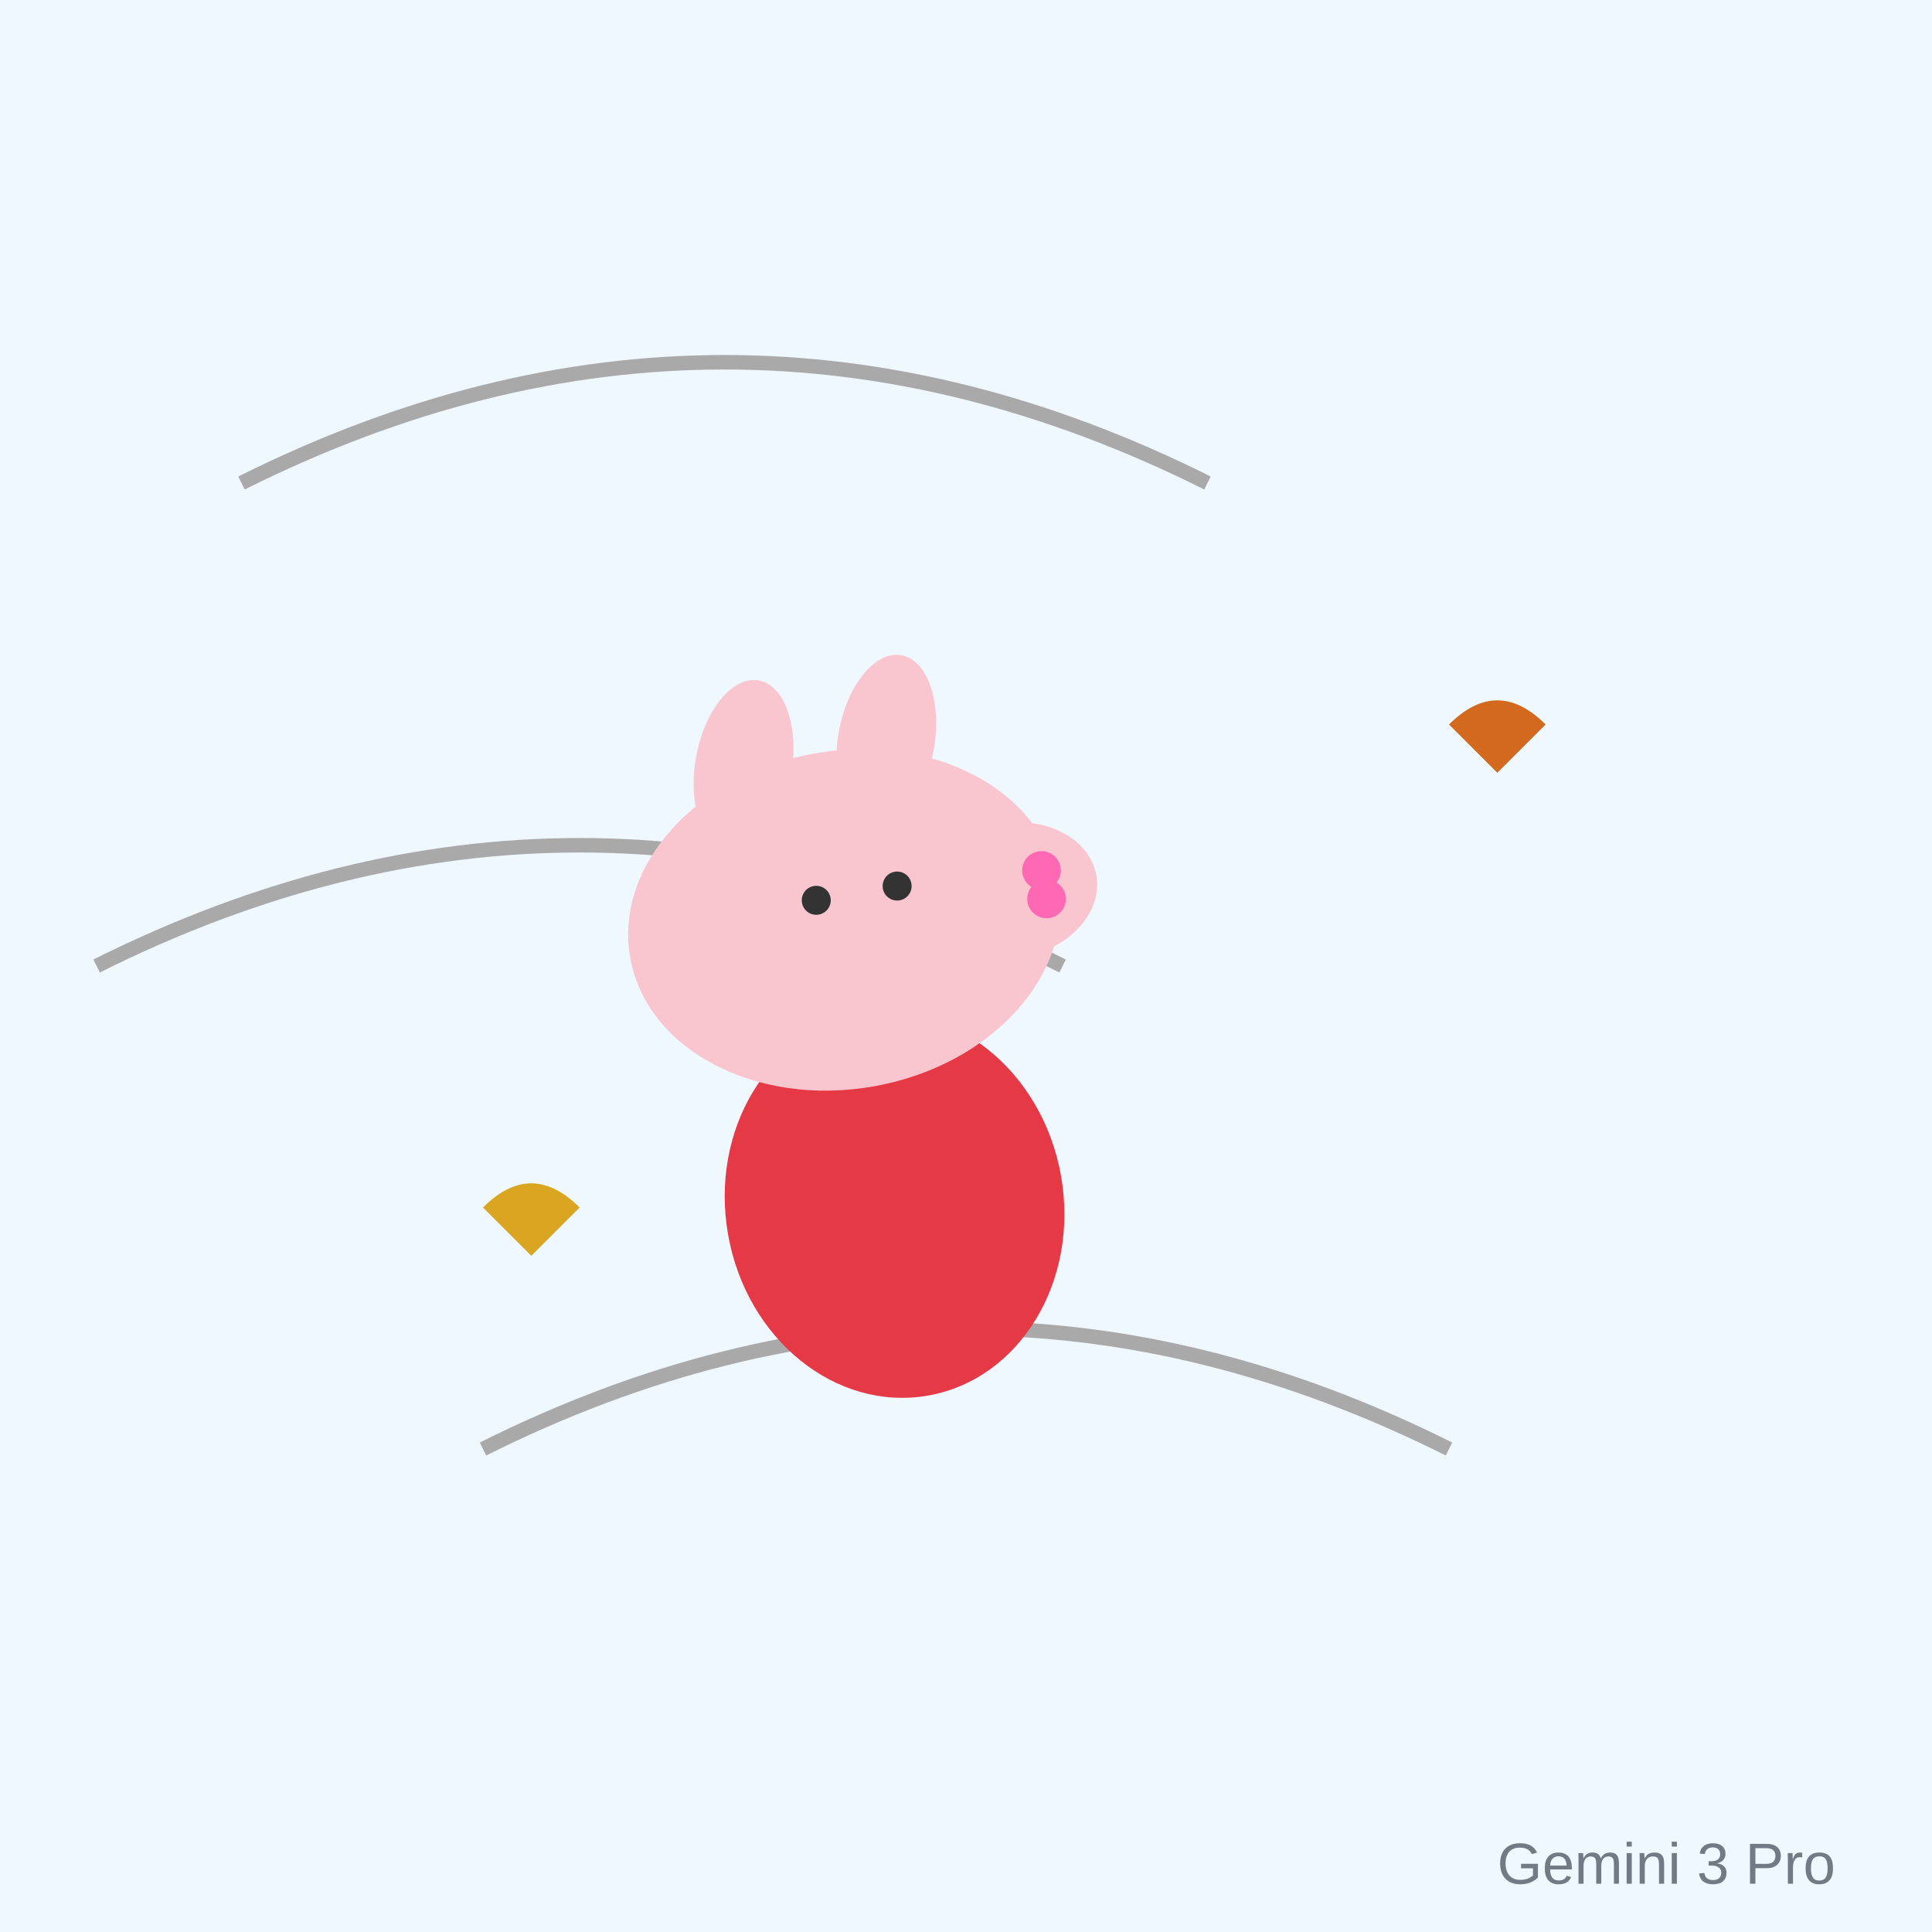
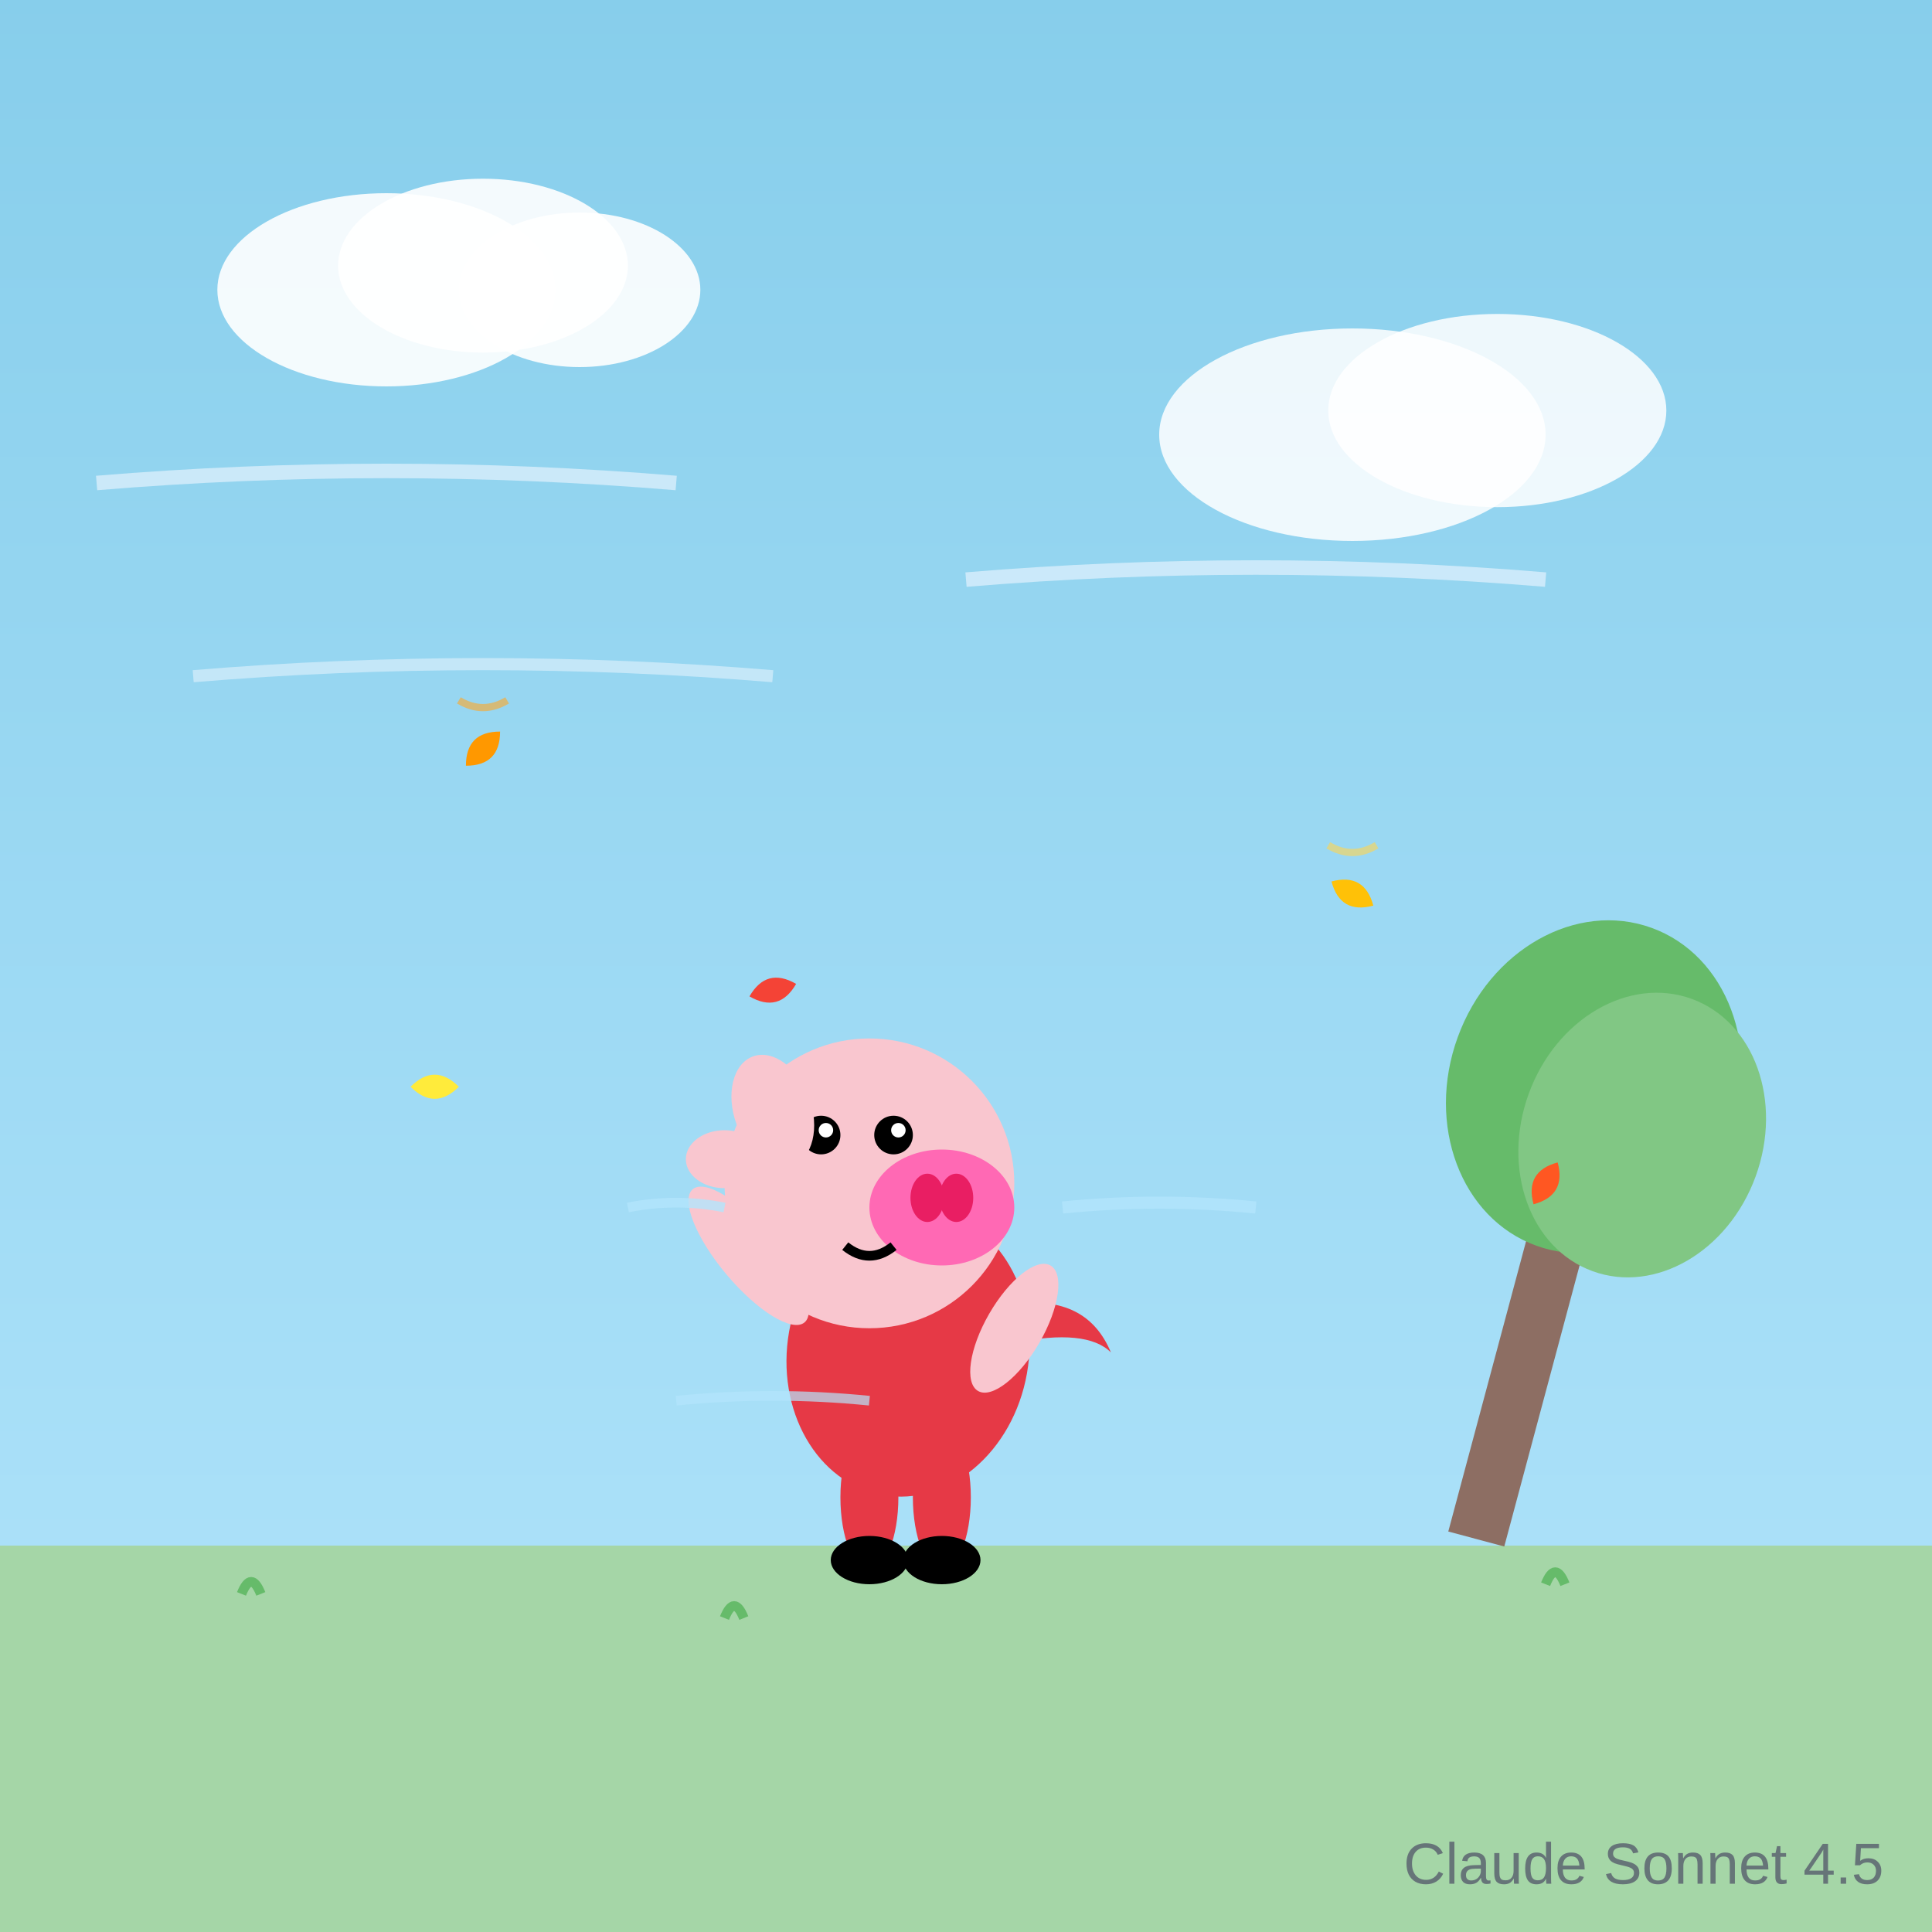
<svg xmlns="http://www.w3.org/2000/svg" viewBox="0 0 400 400" width="400" height="400">
-   <rect width="400" height="400" fill="#F0F8FF" />
-   <path d="M 50 100 Q 150 50 250 100" stroke="#A9A9A9" stroke-width="3" fill="none" />
-   <path d="M 20 200 Q 120 150 220 200" stroke="#A9A9A9" stroke-width="3" fill="none" />
-   <path d="M 100 300 Q 200 250 300 300" stroke="#A9A9A9" stroke-width="3" fill="none" />
-   <path d="M 300 150 Q 310 140 320 150 L 310 160 Z" fill="#D2691E" />
-   <path d="M 100 250 Q 110 240 120 250 L 110 260 Z" fill="#DAA520" />
-   <g transform="translate(180, 220) rotate(-10)">
-     <ellipse cx="0" cy="30" rx="35" ry="40" fill="#E63946" />
-     <ellipse cx="0" cy="-30" rx="45" ry="35" fill="#F9C6CF" />
-     <ellipse cx="35" cy="-30" rx="18" ry="14" fill="#F9C6CF" />
-     <circle cx="42" cy="-33" r="4" fill="#FF69B4" />
-     <circle cx="42" cy="-27" r="4" fill="#FF69B4" />
-     <ellipse cx="-15" cy="-65" rx="10" ry="18" fill="#F9C6CF" transform="rotate(20 -15 -65)" />
-     <ellipse cx="15" cy="-65" rx="10" ry="18" fill="#F9C6CF" transform="rotate(20 15 -65)" />
-     <circle cx="-5" cy="-35" r="3" fill="#333" />
-     <circle cx="12" cy="-35" r="3" fill="#333" />
-   </g>
-   <text x="380" y="390" text-anchor="end" font-family="Arial, sans-serif" font-size="12" fill="#5B6470" opacity="0.85">Gemini 3 Pro</text>
+   <defs>
+     <linearGradient id="skyGrad" x1="0%" y1="0%" x2="0%" y2="100%">
+       <stop offset="0%" style="stop-color:#87CEEB;stop-opacity:1" />
+       <stop offset="100%" style="stop-color:#B3E5FC;stop-opacity:1" />
+     </linearGradient>
+     <filter id="windBlur">
+       <feGaussianBlur in="SourceGraphic" stdDeviation="0.5" />
+     </filter>
+   </defs>
+   <rect width="400" height="400" fill="url(#skyGrad)" />
+   <ellipse cx="80" cy="60" rx="35" ry="20" fill="#FFFFFF" opacity="0.9" />
+   <ellipse cx="100" cy="55" rx="30" ry="18" fill="#FFFFFF" opacity="0.9" />
+   <ellipse cx="120" cy="60" rx="25" ry="16" fill="#FFFFFF" opacity="0.9" />
+   <ellipse cx="280" cy="90" rx="40" ry="22" fill="#FFFFFF" opacity="0.85" />
+   <ellipse cx="310" cy="85" rx="35" ry="20" fill="#FFFFFF" opacity="0.85" />
+   <ellipse cx="200" cy="380" rx="180" ry="30" fill="#81C784" />
+   <rect x="0" y="320" width="400" height="80" fill="#A5D6A7" />
+   <path d="M 50 330 Q 52 325 54 330" stroke="#66BB6A" stroke-width="2" fill="none" />
+   <path d="M 150 335 Q 152 330 154 335" stroke="#66BB6A" stroke-width="2" fill="none" />
+   <path d="M 320 328 Q 322 323 324 328" stroke="#66BB6A" stroke-width="2" fill="none" />
+   <rect x="310" y="240" width="12" height="80" fill="#8D6E63" transform="rotate(15 316 280)" />
+   <ellipse cx="330" cy="225" rx="30" ry="35" fill="#66BB6A" transform="rotate(20 330 225)" />
+   <ellipse cx="340" cy="235" rx="25" ry="30" fill="#81C784" transform="rotate(20 340 235)" />
+   <path d="M 100 150 Q 95 155 100 160 Q 105 155 100 150 Z" fill="#FF9800" transform="rotate(45 100 155)" />
+   <path d="M 280 180 Q 275 185 280 190 Q 285 185 280 180 Z" fill="#FFC107" transform="rotate(120 280 185)" />
+   <path d="M 160 200 Q 155 205 160 210 Q 165 205 160 200 Z" fill="#F44336" transform="rotate(75 160 205)" />
+   <path d="M 320 240 Q 315 245 320 250 Q 325 245 320 240 Z" fill="#FF5722" transform="rotate(30 320 245)" />
+   <path d="M 90 220 Q 85 225 90 230 Q 95 225 90 220 Z" fill="#FFEB3B" transform="rotate(90 90 225)" />
+   <path d="M 95 145 Q 100 148 105 145" stroke="#FFA726" stroke-width="1.5" fill="none" opacity="0.6" />
+   <path d="M 275 175 Q 280 178 285 175" stroke="#FFD54F" stroke-width="1.5" fill="none" opacity="0.6" />
+   <path d="M 20 100 Q 80 95 140 100" stroke="#E3F2FD" stroke-width="3" fill="none" opacity="0.7" />
+   <path d="M 40 140 Q 100 135 160 140" stroke="#E3F2FD" stroke-width="2.5" fill="none" opacity="0.6" />
+   <path d="M 200 120 Q 260 115 320 120" stroke="#E3F2FD" stroke-width="3" fill="none" opacity="0.7" />
+   <ellipse cx="180" cy="310" rx="6" ry="15" fill="#E63946" />
+   <ellipse cx="195" cy="310" rx="6" ry="15" fill="#E63946" />
+   <ellipse cx="180" cy="323" rx="8" ry="5" fill="#000000" />
+   <ellipse cx="195" cy="323" rx="8" ry="5" fill="#000000" />
+   <ellipse cx="188" cy="280" rx="25" ry="30" fill="#E63946" transform="rotate(10 188 280)" />
+   <path d="M 210 270 Q 225 268 230 280 Q 225 275 210 278 Z" fill="#E63946" />
+   <circle cx="180" cy="245" r="30" fill="#F9C6CF" />
+   <ellipse cx="195" cy="250" rx="15" ry="12" fill="#FF69B4" />
+   <ellipse cx="192" cy="248" rx="3.5" ry="5" fill="#E91E63" />
+   <ellipse cx="198" cy="248" rx="3.5" ry="5" fill="#E91E63" />
+   <circle cx="170" cy="235" r="4" fill="#000000" />
+   <circle cx="171" cy="234" r="1.5" fill="#FFFFFF" />
+   <circle cx="185" cy="235" r="4" fill="#000000" />
+   <circle cx="186" cy="234" r="1.5" fill="#FFFFFF" />
+   <path d="M 175 258 Q 180 262 185 258" stroke="#000000" stroke-width="2" fill="none" />
+   <ellipse cx="160" cy="230" rx="8" ry="12" fill="#F9C6CF" transform="rotate(-20 160 230)" />
+   <ellipse cx="155" cy="260" rx="6" ry="18" fill="#F9C6CF" transform="rotate(-40 155 260)" />
+   <ellipse cx="210" cy="275" rx="6" ry="15" fill="#F9C6CF" transform="rotate(30 210 275)" />
+   <ellipse cx="150" cy="240" rx="8" ry="6" fill="#F9C6CF" />
+   <path d="M 130 250 Q 140 248 150 250" stroke="#B3E5FC" stroke-width="2" fill="none" opacity="0.8" />
+   <path d="M 220 250 Q 240 248 260 250" stroke="#B3E5FC" stroke-width="2.5" fill="none" opacity="0.8" />
+   <path d="M 140 290 Q 160 288 180 290" stroke="#B3E5FC" stroke-width="2" fill="none" opacity="0.7" />
+   <text x="390" y="390" text-anchor="end" font-family="Arial, sans-serif" font-size="12" fill="#5B6470" opacity="0.85">Claude Sonnet 4.5</text>
</svg>
